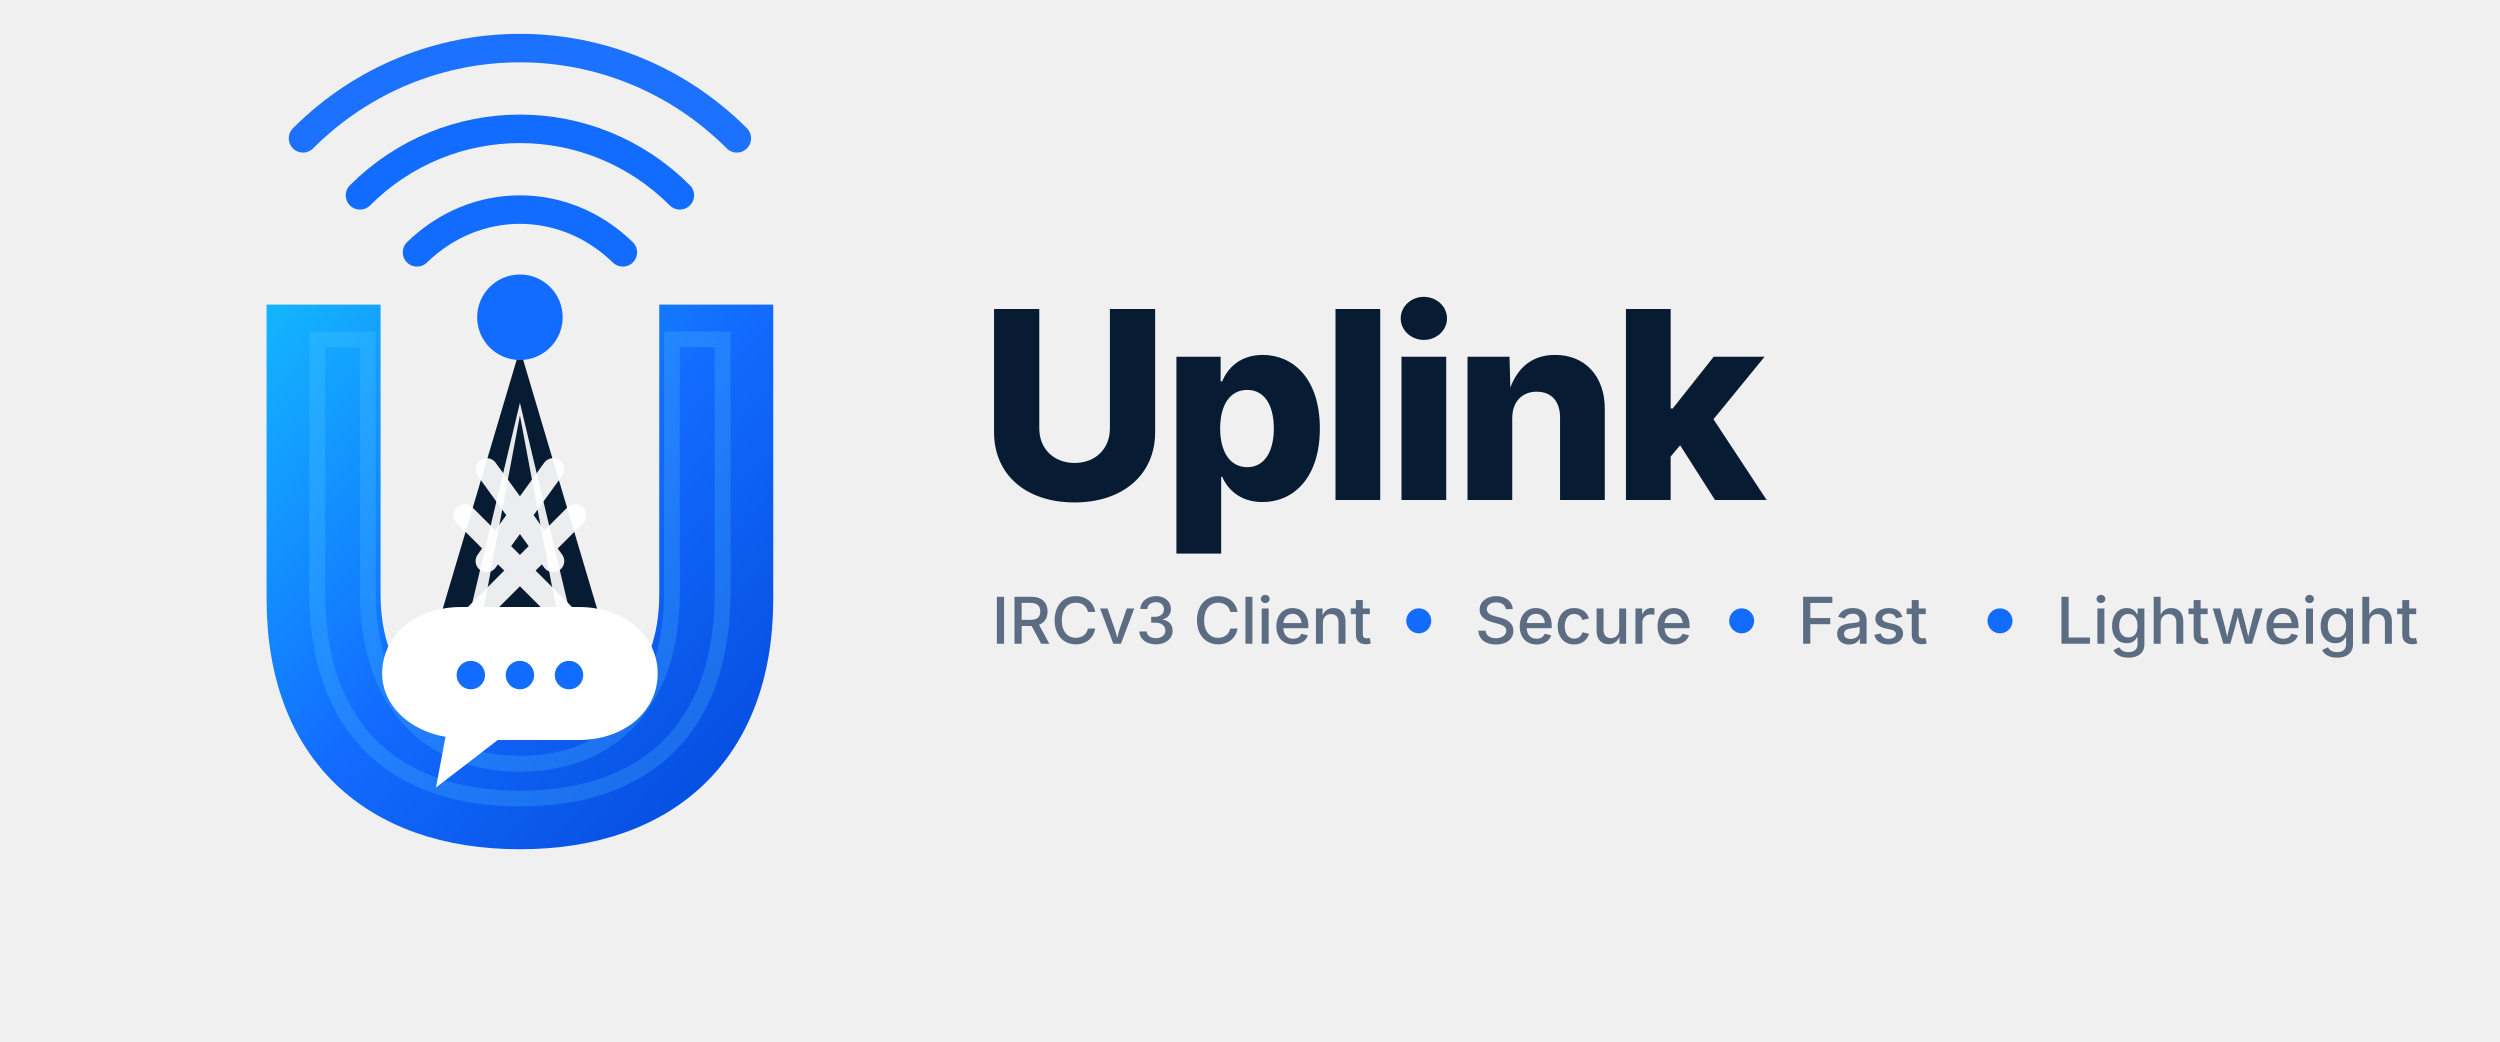
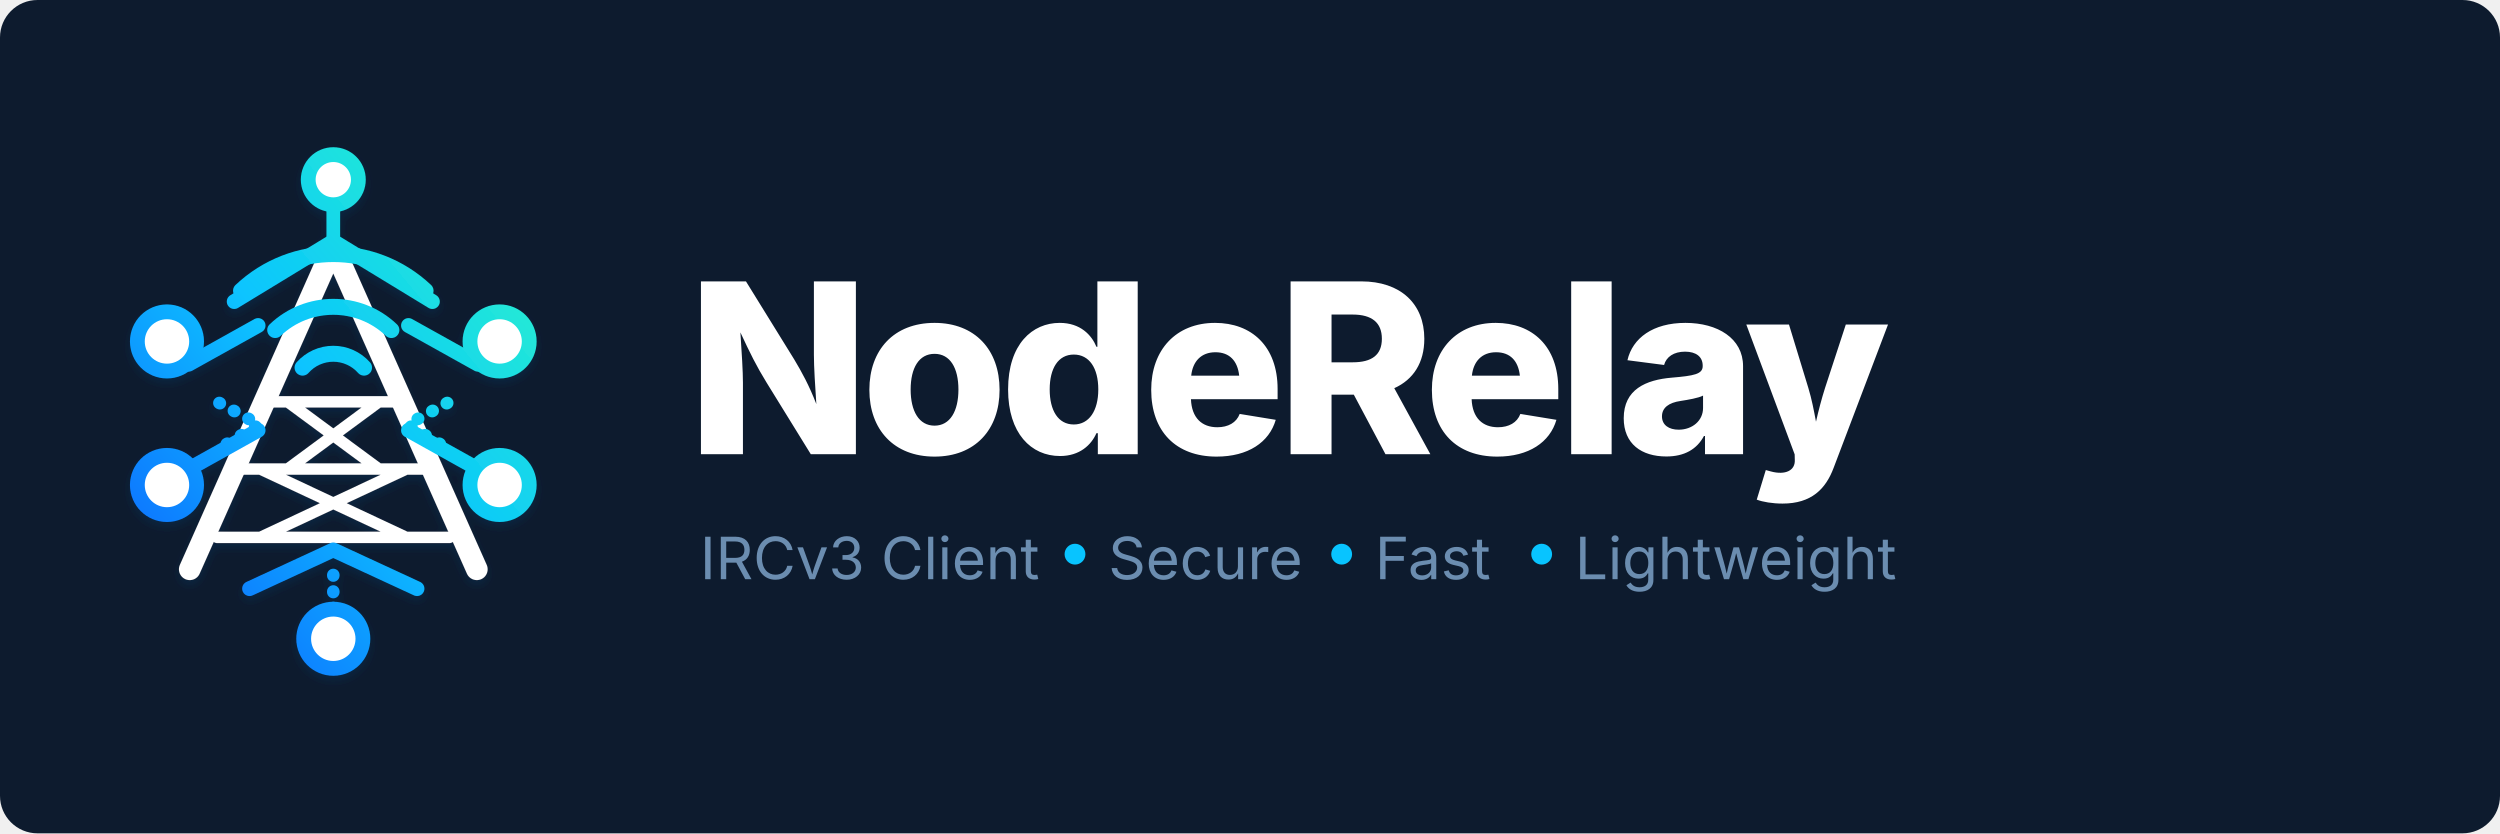
- <svg xmlns="http://www.w3.org/2000/svg" width="1200" height="500" viewBox="0 0 1200 500" role="img" aria-labelledby="title desc">
+ <svg xmlns="http://www.w3.org/2000/svg" width="1200" height="400" viewBox="0 0 1200 400" role="img" aria-labelledby="nr-title nr-desc">
  <defs>
-     <linearGradient id="uBlue" x1="0" y1="0" x2="1" y2="1">
-       <stop offset="0%" stop-color="#13B6FF" />
-       <stop offset="48%" stop-color="#126CFF" />
-       <stop offset="100%" stop-color="#0347D8" />
+     <linearGradient id="tg" x1="180" y1="760" x2="840" y2="210" gradientUnits="userSpaceOnUse">
+       <stop stop-color="#0e72ff" />
+       <stop offset=".5" stop-color="#08c4ff" />
+       <stop offset="1" stop-color="#28efd0" />
    </linearGradient>
-     <linearGradient id="navyGrad" x1="0" y1="0" x2="1" y2="1">
-       <stop offset="0%" stop-color="#0F2747" />
-       <stop offset="100%" stop-color="#06162C" />
-     </linearGradient>
-     <linearGradient id="arcGrad" x1="0" y1="0" x2="1" y2="0">
-       <stop offset="0%" stop-color="#0B64FF" />
-       <stop offset="55%" stop-color="#15B9FF" />
-       <stop offset="100%" stop-color="#4DE7FF" />
-     </linearGradient>
-     <filter id="softShadow" x="-20%" y="-20%" width="140%" height="140%">
-       <feDropShadow dx="0" dy="10" stdDeviation="10" flood-color="#06162C" flood-opacity="0.16" />
+     <filter id="tshadow">
+       <feDropShadow dx="0" dy="8" stdDeviation="8" flood-color="#0a4a8c" flood-opacity=".22" />
    </filter>
+     <clipPath id="bg-clip">
+       <rect width="1200" height="400" rx="18" />
+     </clipPath>
  </defs>
-   <g transform="translate(55 55) scale(.76)">
-     <g id="uplinkMark">
-       <path d="M96 120 H168 V303 C168 357 201 388 256 388 C311 388 344 357 344 303 V120 H416 V306 C416 407 353 464 256 464 C159 464 96 407 96 306 Z" fill="url(#uBlue)" />
-       <path d="M128 142 H160 V302 C160 370 197 410 256 410 C315 410 352 370 352 302 V142 H384 V302 C384 389 334 432 256 432 C178 432 128 389 128 302 Z" fill="none" stroke="#67D8FF" stroke-opacity="0.20" stroke-width="10" />
-       <path d="M256 148 L316 350 H196 Z" fill="#071B33" />
-       <path d="M256 182 L296 350 H216 Z" fill="#FFFFFF" opacity="0.90" />
-       <path d="M256 190 L286 350 H226 Z" fill="#071B33" />
-       <path d="M221 323 L291 253 M291 323 L221 253 M235 282 L277 224 M277 282 L235 224" stroke="#FFFFFF" stroke-width="14" stroke-linecap="round" opacity="0.92" />
-       <circle cx="256" cy="128" r="27" fill="#126CFF" />
-       <path d="M191 87 C228 51 284 51 321 87" fill="none" stroke="#126CFF" stroke-width="18" stroke-linecap="round" />
-       <path d="M155 51 C211 -5 301 -5 357 51" fill="none" stroke="#126CFF" stroke-width="18" stroke-linecap="round" />
-       <path d="M119 15 C195 -61 317 -61 393 15" fill="none" stroke="#126CFF" stroke-width="18" stroke-linecap="round" opacity="0.95" />
-       <path d="M169 353 C169 329 190 311 219 311 H293 C322 311 343 329 343 353 C343 377 322 395 293 395 H242 L203 425 L209 393 C186 389 169 373 169 353 Z" fill="#FFFFFF" />
-       <circle cx="225" cy="354" r="9" fill="#126CFF" />
-       <circle cx="256" cy="354" r="9" fill="#126CFF" />
-       <circle cx="287" cy="354" r="9" fill="#126CFF" />
+   <rect width="1200" height="400" rx="18" fill="#0D1B2E" />
+   <g transform="translate(20,60) scale(0.2734)" fill="none" stroke-linecap="round" stroke-linejoin="round" filter="url(#tshadow)">
+     <path d="M260 780 512 214 764 780" stroke="#fff" stroke-width="38" />
+     <path d="M390 486h244M350 604h324M308 724h408M432 486l160 118M592 486 432 604M384 604l256 120M640 604 384 724" stroke="#fff" stroke-width="20" />
+     <path d="M338 310 512 204 686 310M258 420 380 352M766 420 644 352M258 604 380 536M766 604 644 536M365 814 512 746 659 814" stroke="url(#tg)" stroke-width="26" />
+     <path d="M350 291a236 236 0 0 1 324 0M410 360a148 148 0 0 1 204 0M458 426a72 72 0 0 1 108 0" stroke="url(#tg)" stroke-width="28" />
+     <path d="M512 206V118" stroke="url(#tg)" stroke-width="24" />
+     <g fill="#fff" stroke="url(#tg)" stroke-width="26">
+       <circle cx="512" cy="96" r="44" />
+       <circle cx="220" cy="380" r="52" />
+       <circle cx="220" cy="632" r="52" />
+       <circle cx="804" cy="380" r="52" />
+       <circle cx="804" cy="632" r="52" />
+       <circle cx="512" cy="902" r="52" />
    </g>
+     <path d="M312 488l70 38M712 488l-70 38M325 560l70-42M699 560l-70-42M512 790v64" stroke="url(#tg)" stroke-width="22" stroke-dasharray="1 28" />
  </g>
-   <text x="470" y="240" font-family="Inter, Segoe UI, Helvetica, Arial, sans-serif" font-size="126" font-weight="800" fill="#071B33" letter-spacing="-4">Uplink</text>
-   <text x="476" y="309" font-family="Inter, Segoe UI, Helvetica, Arial, sans-serif" font-size="31" font-weight="500" fill="#5C6D83">IRCv3 Client</text>
-   <circle cx="681" cy="298" r="6" fill="#126CFF" />
-   <text x="708" y="309" font-family="Inter, Segoe UI, Helvetica, Arial, sans-serif" font-size="31" font-weight="500" fill="#5C6D83">Secure</text>
-   <circle cx="836" cy="298" r="6" fill="#126CFF" />
-   <text x="863" y="309" font-family="Inter, Segoe UI, Helvetica, Arial, sans-serif" font-size="31" font-weight="500" fill="#5C6D83">Fast</text>
-   <circle cx="960" cy="298" r="6" fill="#126CFF" />
-   <text x="987" y="309" font-family="Inter, Segoe UI, Helvetica, Arial, sans-serif" font-size="31" font-weight="500" fill="#5C6D83">Lightweight</text>
+   <text x="330" y="218" font-family="Inter, Segoe UI, Helvetica Neue, Arial, sans-serif" font-size="114" font-weight="800" letter-spacing="-4" fill="#ffffff">NodeRelay</text>
+   <text x="336" y="278" font-family="Inter, Segoe UI, Helvetica Neue, Arial, sans-serif" font-size="28" font-weight="400" fill="#6B8DB0">IRCv3 Client</text>
+   <circle cx="516" cy="266" r="5" fill="#08c4ff" />
+   <text x="532" y="278" font-family="Inter, Segoe UI, Helvetica Neue, Arial, sans-serif" font-size="28" font-weight="400" fill="#6B8DB0">Secure</text>
+   <circle cx="644" cy="266" r="5" fill="#08c4ff" />
+   <text x="660" y="278" font-family="Inter, Segoe UI, Helvetica Neue, Arial, sans-serif" font-size="28" font-weight="400" fill="#6B8DB0">Fast</text>
+   <circle cx="740" cy="266" r="5" fill="#08c4ff" />
+   <text x="756" y="278" font-family="Inter, Segoe UI, Helvetica Neue, Arial, sans-serif" font-size="28" font-weight="400" fill="#6B8DB0">Lightweight</text>
</svg>
